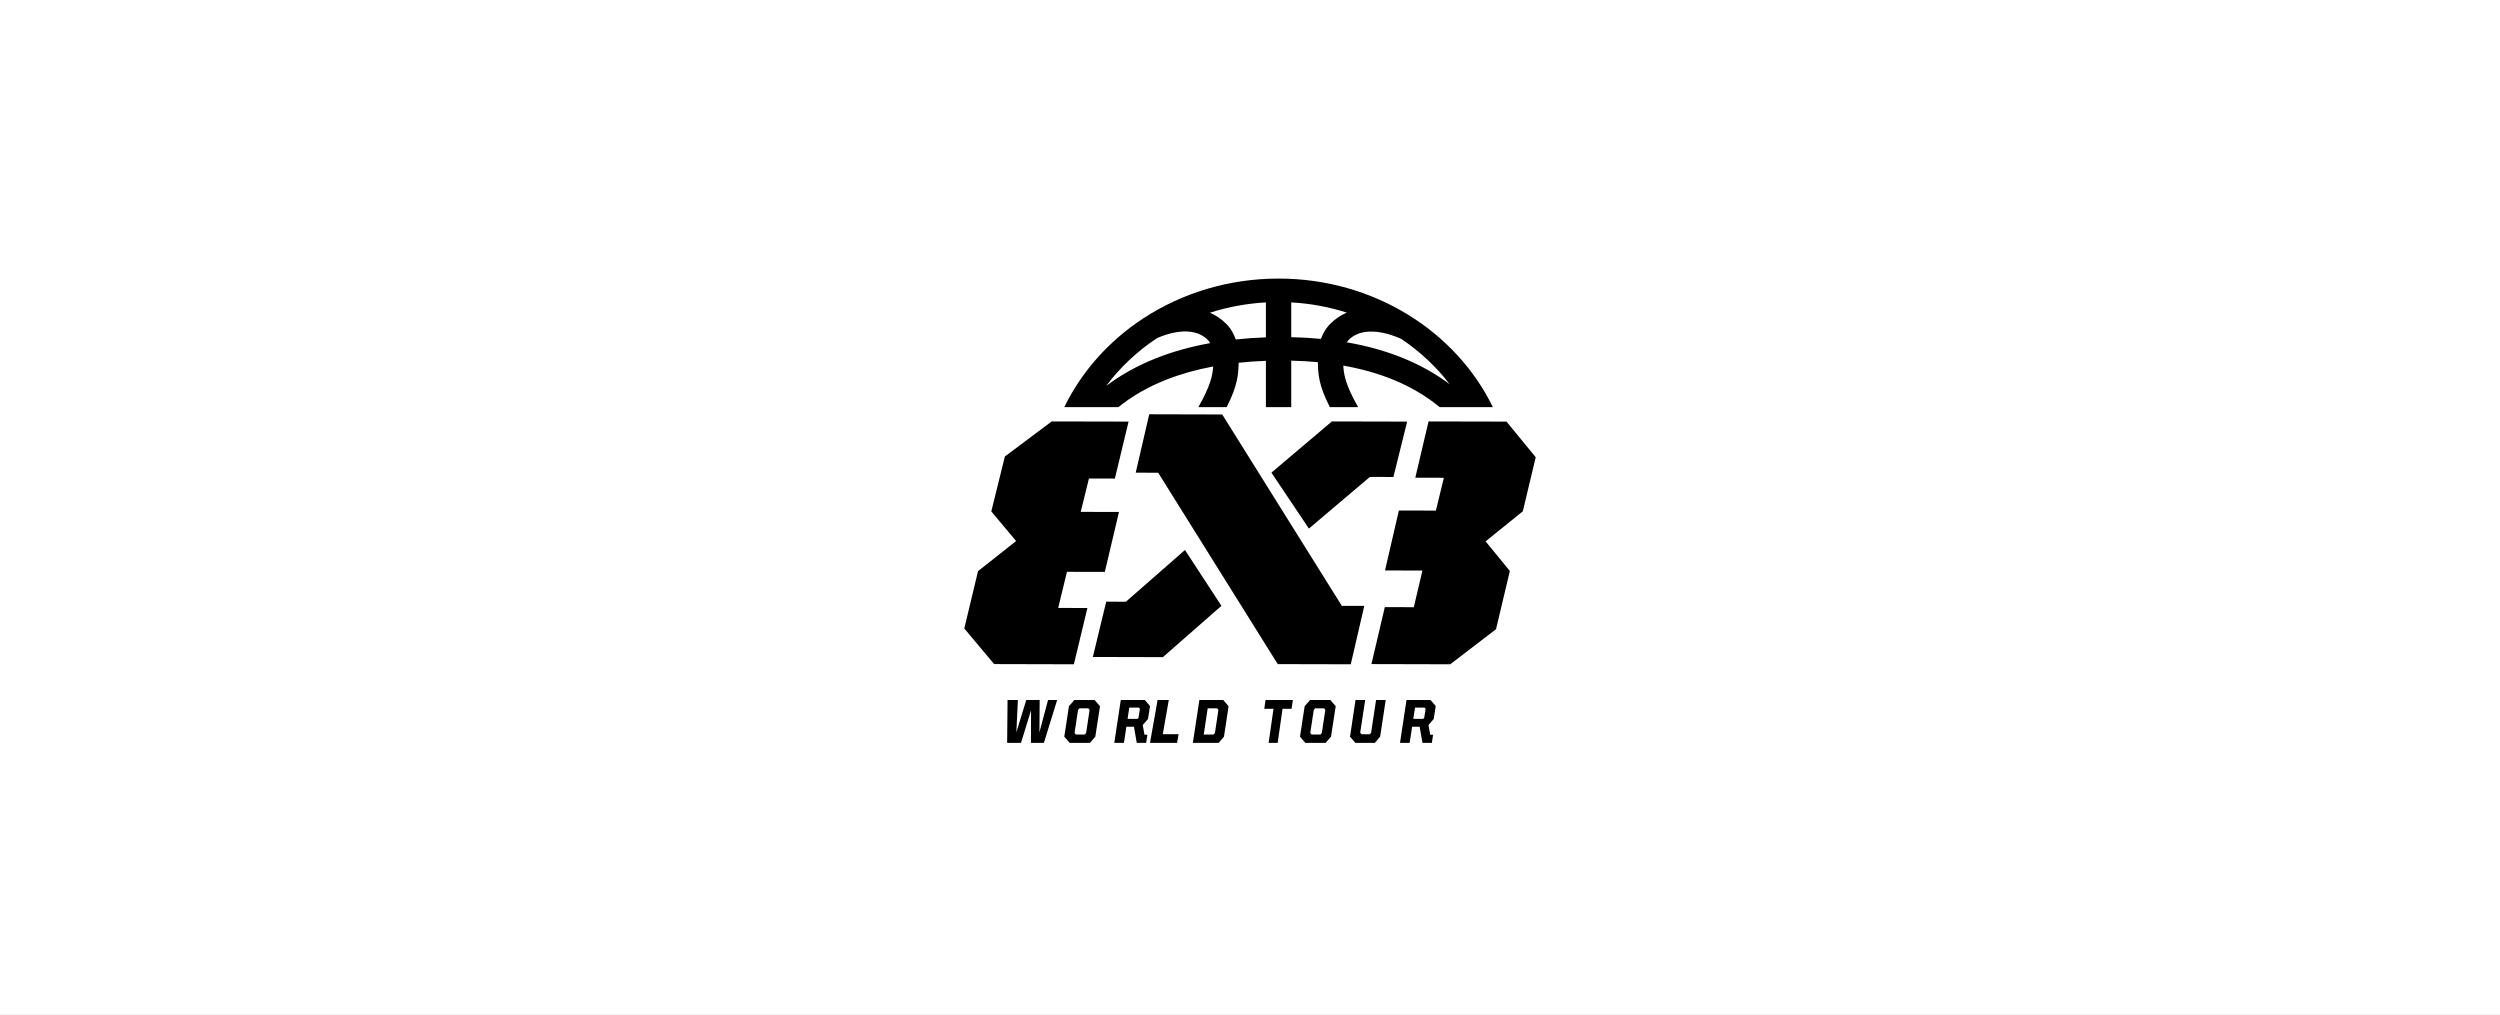
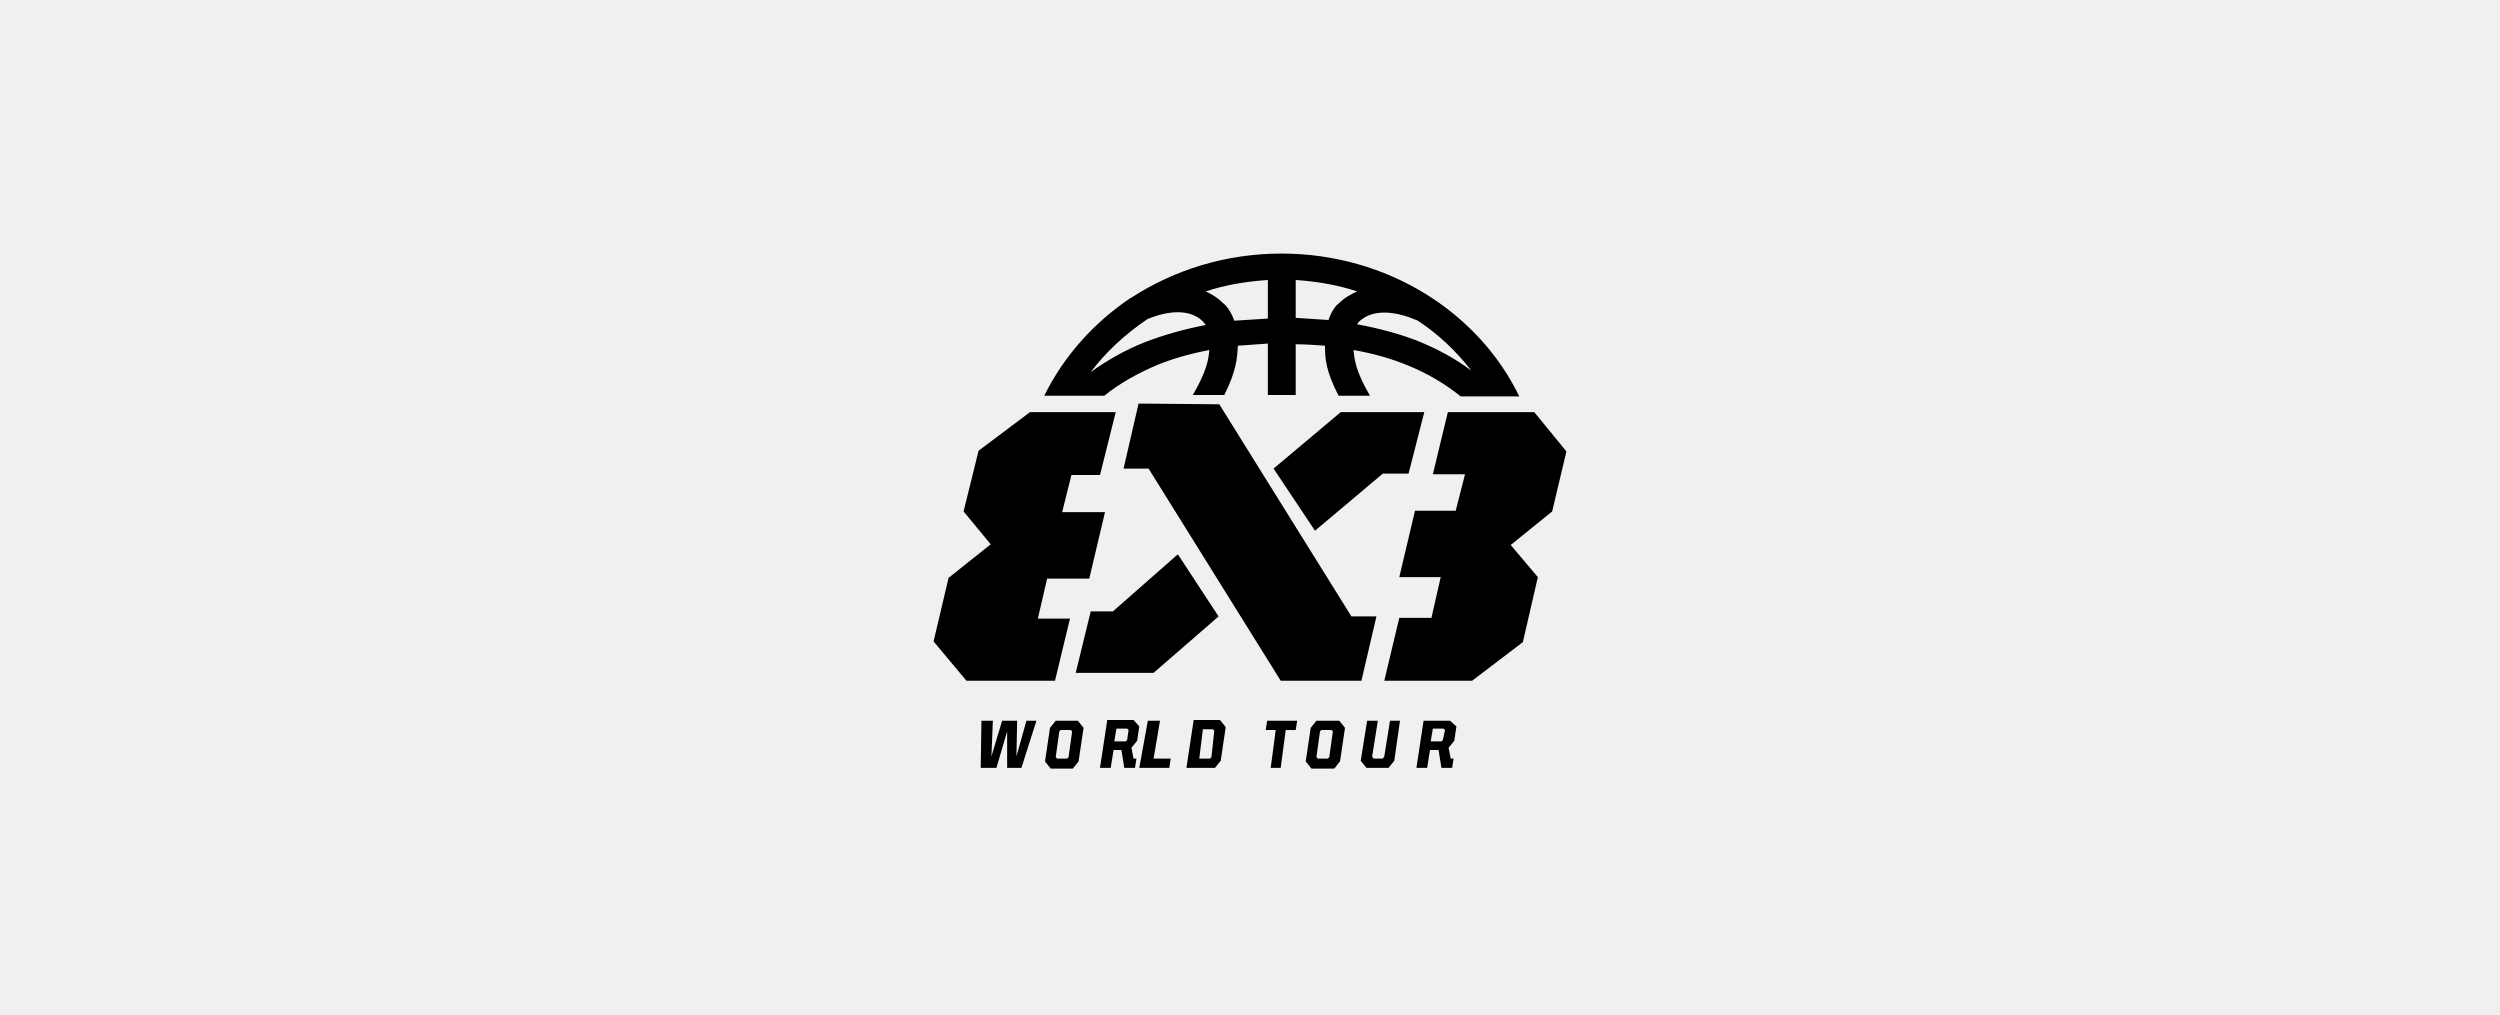
- <svg xmlns="http://www.w3.org/2000/svg" width="350px" height="142px" viewBox="0 0 350 142" version="1.1">
-   <g id="Web" stroke="none" stroke-width="1" fill="none" fill-rule="evenodd">
+ <svg xmlns="http://www.w3.org/2000/svg" version="1.1" id="图层_1" x="0px" y="0px" viewBox="0 0 350 142" style="enable-background:new 0 0 350 142;" xml:space="preserve">
+   <g id="Web">
    <g id="About-us" transform="translate(-165, -6064)">
      <g id="Group-4-Copy-4" transform="translate(165, 6064)">
-         <rect id="Rectangle" fill="#FFFFFF" x="0" y="0" width="350" height="142" />
-         <g id="FIBA-3x3-World-Tour-1" transform="translate(135, 39)" fill="#000000" fill-rule="nonzero">
-           <path d="M26.976,8.341 C28.034,7.867 31.891,6.366 34.087,8.583 L34.081,8.594 L34.155,8.652 C34.199,8.699 34.302,8.827 34.417,9.036 C31.645,9.539 29.073,10.259 26.725,11.202 C24.175,12.225 21.881,13.506 19.866,15.029 C21.803,12.438 24.211,10.173 26.976,8.341 M42.226,3.336 L42.226,8.229 C40.778,8.278 39.372,8.377 38.007,8.523 C37.569,7.272 36.912,6.565 36.678,6.341 C35.971,5.633 35.198,5.129 34.398,4.781 C36.875,3.984 39.501,3.487 42.226,3.336 M45.772,3.336 C48.48,3.486 51.089,3.978 53.551,4.765 C52.737,5.113 51.95,5.622 51.232,6.341 C51.003,6.56 50.37,7.244 49.933,8.444 C48.586,8.315 47.199,8.234 45.772,8.203 L45.772,3.336 Z M53.744,8.664 L53.824,8.583 C56.349,6.033 61.167,8.449 61.215,8.473 L61.216,8.472 C63.814,10.222 66.092,12.357 67.95,14.786 C66.052,13.362 63.915,12.156 61.557,11.184 C59.12,10.178 56.446,9.426 53.557,8.926 C53.637,8.794 53.706,8.707 53.744,8.664 M14,18 L21.566,18 C23.487,16.454 25.73,15.167 28.266,14.163 C30.274,13.368 32.471,12.749 34.84,12.305 C34.77,13.53 34.471,15.014 32.769,18 L36.735,18 C38.305,14.905 38.371,13.353 38.408,11.786 C39.642,11.655 40.914,11.562 42.226,11.515 L42.226,18 L45.772,18 L45.772,11.49 C47.051,11.519 48.293,11.591 49.499,11.704 C49.535,13.299 49.577,14.85 51.175,18 L55.141,18 C53.38,14.913 53.121,13.43 53.062,12.183 C55.569,12.627 57.886,13.277 59.993,14.135 C62.471,15.143 64.669,16.439 66.558,18 L74,18 C68.851,7.399 57.341,0 43.999,0 C36.997,0 30.5,2.04 25.161,5.509 C25.058,5.558 24.992,5.592 24.968,5.604 L24.981,5.625 C20.231,8.755 16.416,13.026 14,18" id="Shape" />
-           <polygon id="Path" points="30.895 38 22.625 45.24 19.87 45.235 18 52.976 27.802 53 36 45.817" />
-           <polygon id="Path" points="51.466 20 43 27.17 48.246 35 56.783 27.769 60.076 27.778 62 20.025" />
-           <polygon id="Path" points="52.856 45.82 36.113 19.026 25.892 19 24 27.174 27.144 27.182 43.885 53.976 54.108 54 56 45.826" />
-           <polygon id="Path" points="5.68 24.911 3.782 32.599 7.256 36.745 1.925 40.956 0 48.988 4.179 53.972 15.342 54 17.237 46.12 13.148 46.111 14.374 41.055 19.676 41.066 21.657 32.674 16.301 32.662 17.45 27.994 21.082 28 23 20.024 12.237 20" />
-           <polygon id="Path" points="63.142 27.879 67.142 27.889 66.024 32.483 60.842 32.471 58.902 40.864 64.141 40.877 62.932 46.007 58.874 45.997 57 53.972 68.033 54 74.444 49.088 76.38 40.939 72.983 36.791 78.196 32.579 80 25.012 75.913 20.025 64.996 20" />
-           <polygon id="Path" points="11.727 59 10.52 63.522 10.553 59 8.678 59 7.29 63.522 7.504 59 6.058 59 6 65 7.942 65 9.348 60.435 9.33 65 11.148 65 13 59" />
-           <path d="M15.437,63.617 L15.929,60.382 L16.125,60.165 L17.359,60.165 L17.547,60.382 L17.056,63.617 L16.867,63.835 L15.626,63.835 L15.437,63.617 Z M15.407,59 L14.651,59.869 L14,64.131 L14.749,65 L17.593,65 L18.343,64.131 L19,59.869 L18.244,59 L15.407,59 Z" id="Shape" />
-           <path d="M23.1,60.061 L24.438,60.061 L24.588,60.235 L24.393,61.478 L24.251,61.643 L22.861,61.643 L23.1,60.061 Z M21.911,59 L21,65 L22.353,65 L22.697,62.739 L23.75,62.739 L24.146,65 L25.462,65 L25.634,63.861 L25.23,63.861 L24.983,62.513 L25.723,61.652 L26,59.843 L25.275,59 L21.911,59 L21.911,59 Z" id="Shape" />
-           <polygon id="Path" points="27.063 59 26 65 29.791 65 30 63.792 27.787 63.792 28.632 59" />
-           <path d="M34.077,60.165 L35.385,60.165 L35.58,60.382 L35.087,63.617 L34.892,63.835 L33.525,63.835 L34.077,60.165 Z M32.912,59 L32,65 L35.61,65 L36.357,64.131 L37,59.869 L36.252,59 L32.912,59 L32.912,59 Z" id="Shape" />
-           <polygon id="Path" points="42.176 59 42 60.235 43.289 60.235 42.606 65 43.874 65 44.556 60.235 45.817 60.235 46 59" />
-           <path d="M48.437,63.617 L48.929,60.382 L49.125,60.165 L50.359,60.165 L50.547,60.382 L50.056,63.617 L49.867,63.835 L48.626,63.835 L48.437,63.617 Z M48.407,59 L47.651,59.869 L47,64.131 L47.749,65 L50.593,65 L51.342,64.131 L52,59.869 L51.244,59 L48.407,59 Z" id="Shape" />
-           <polygon id="Path" points="57.649 59 56.956 63.583 56.769 63.8 55.62 63.8 55.426 63.583 56.127 59 54.777 59 54 64.131 54.746 65 57.477 65 58.217 64.131 59 59" />
-           <path d="M63.101,60.061 L64.438,60.061 L64.588,60.235 L64.393,61.478 L64.251,61.643 L62.861,61.643 L63.101,60.061 Z M61.911,59 L61,65 L62.353,65 L62.697,62.739 L63.75,62.739 L64.147,65 L65.462,65 L65.634,63.861 L65.23,63.861 L64.984,62.513 L65.723,61.652 L66,59.843 L65.275,59 L61.911,59 L61.911,59 Z" id="Shape" />
+         <g id="FIBA-3x3-World-Tour-1" transform="translate(135, 39)">
+           <path id="Shape" d="M25.6,5.7C26.7,5.2,31,3.6,33.4,6l0,0l0.1,0.1c0,0.1,0.2,0.2,0.3,0.4c-3.1,0.6-5.9,1.4-8.5,2.4      c-2.8,1.1-5.4,2.6-7.6,4.2C19.8,10.3,22.5,7.8,25.6,5.7 M42.5,0.2v5.4c-1.6,0.1-3.2,0.2-4.7,0.3c-0.5-1.4-1.2-2.2-1.5-2.4      c-0.8-0.8-1.6-1.3-2.5-1.7C36.5,0.9,39.4,0.4,42.5,0.2 M46.4,0.2c3,0.2,5.9,0.7,8.6,1.6c-0.9,0.4-1.8,0.9-2.6,1.7      c-0.3,0.2-1,1-1.4,2.3c-1.5-0.1-3-0.2-4.6-0.3V0.2z M55.2,6.1L55.2,6.1c2.9-2.9,8.2-0.2,8.3-0.2l0,0c2.9,1.9,5.4,4.3,7.5,7      c-2.1-1.6-4.5-2.9-7.1-4c-2.7-1.1-5.7-1.9-8.9-2.5C55.1,6.2,55.2,6.1,55.2,6.1 M11.2,16.4h8.4c2.1-1.7,4.6-3.1,7.4-4.3      c2.2-0.9,4.7-1.6,7.3-2.1c-0.1,1.4-0.4,3-2.3,6.3h4.4c1.7-3.4,1.8-5.1,1.9-6.9c1.4-0.1,2.8-0.2,4.2-0.3v7.2h3.9V9.2      c1.4,0,2.8,0.1,4.1,0.2c0,1.8,0.1,3.5,1.9,7h4.4c-2-3.4-2.2-5.1-2.3-6.4c2.8,0.5,5.3,1.2,7.7,2.2c2.7,1.1,5.2,2.6,7.3,4.3h8.2      C72,4.7,59.2-3.5,44.4-3.5c-7.8,0-15,2.3-20.9,6.1c-0.1,0.1-0.2,0.1-0.2,0.1l0,0C18.1,6.2,13.9,10.9,11.2,16.4" />
+           <polygon id="Path" points="29.9,38.6 20.8,46.6 17.7,46.6 15.6,55.2 26.5,55.2 35.6,47.3     " />
+           <polygon id="Path_1_" points="52.7,18.7 43.3,26.6 49.1,35.3 58.6,27.3 62.2,27.3 64.4,18.7     " />
+           <polygon id="Path_2_" points="54.2,47.3 35.7,17.6 24.4,17.5 22.3,26.6 25.8,26.6 44.3,56.3 55.6,56.3 57.7,47.3     " />
+           <polygon id="Path_3_" points="2,24.1 -0.1,32.6 3.7,37.2 -2.2,41.9 -4.3,50.8 0.3,56.3 12.7,56.3 14.8,47.6 10.3,47.6 11.6,42       17.5,42 19.7,32.7 13.7,32.7 15,27.5 19,27.5 21.2,18.7 9.2,18.7     " />
+           <polygon id="Path_4_" points="65.6,27.4 70.1,27.4 68.8,32.5 63.1,32.5 60.9,41.8 66.7,41.8 65.4,47.5 60.9,47.5 58.8,56.3       71.1,56.3 78.2,50.9 80.3,41.8 76.5,37.3 82.3,32.6 84.3,24.2 79.8,18.7 67.7,18.7     " />
+           <polygon id="Path_5_" points="8.7,61.9 7.3,66.9 7.4,61.9 5.3,61.9 3.8,66.9 4,61.9 2.4,61.9 2.3,68.5 4.5,68.5 6,63.4 6,68.5       8,68.5 10.1,61.9     " />
+           <path id="Shape_1_" d="M12.8,67l0.5-3.6l0.2-0.2h1.4l0.2,0.2L14.6,67l-0.2,0.2H13L12.8,67z M12.8,61.9l-0.8,1l-0.7,4.7l0.8,1      h3.1l0.8-1l0.7-4.7l-0.8-1H12.8z" />
+           <path id="Shape_2_" d="M21.3,63h1.5l0.2,0.2l-0.2,1.4l-0.2,0.2H21L21.3,63z M20,61.9l-1,6.6h1.5l0.4-2.5H22l0.4,2.5h1.5l0.2-1.3      h-0.4l-0.3-1.5l0.8-1l0.3-2l-0.8-0.9H20L20,61.9z" />
+           <polygon id="Path_6_" points="25.7,61.9 24.5,68.5 28.7,68.5 28.9,67.2 26.5,67.2 27.4,61.9     " />
+           <path id="Shape_3_" d="M33.4,63.1h1.4l0.2,0.2L34.6,67l-0.2,0.2h-1.5L33.4,63.1z M32.1,61.9l-1,6.6h4l0.8-1l0.7-4.7l-0.8-1H32.1      L32.1,61.9z" />
+           <polygon id="Path_7_" points="42.4,61.9 42.2,63.2 43.6,63.2 42.9,68.5 44.3,68.5 45,63.2 46.4,63.2 46.6,61.9     " />
+           <path id="Shape_4_" d="M49.3,67l0.5-3.6l0.2-0.2h1.4l0.2,0.2L51.1,67l-0.2,0.2h-1.4L49.3,67z M49.3,61.9l-0.8,1l-0.7,4.7l0.8,1      h3.2l0.8-1l0.7-4.7l-0.8-1H49.3z" />
+           <polygon id="Path_8_" points="59.6,61.9 58.8,66.9 58.6,67.2 57.3,67.2 57.1,66.9 57.9,61.9 56.4,61.9 55.5,67.5 56.3,68.5       59.4,68.5 60.2,67.5 61,61.9     " />
+           <path id="Shape_5_" d="M65.6,63h1.5l0.2,0.2L67,64.6l-0.2,0.2h-1.5L65.6,63z M64.3,61.9l-1,6.6h1.5l0.4-2.5h1.2l0.4,2.5h1.5      l0.2-1.3h-0.4l-0.3-1.5l0.8-1l0.3-2L68,61.9H64.3L64.3,61.9z" />
        </g>
      </g>
    </g>
  </g>
</svg>
